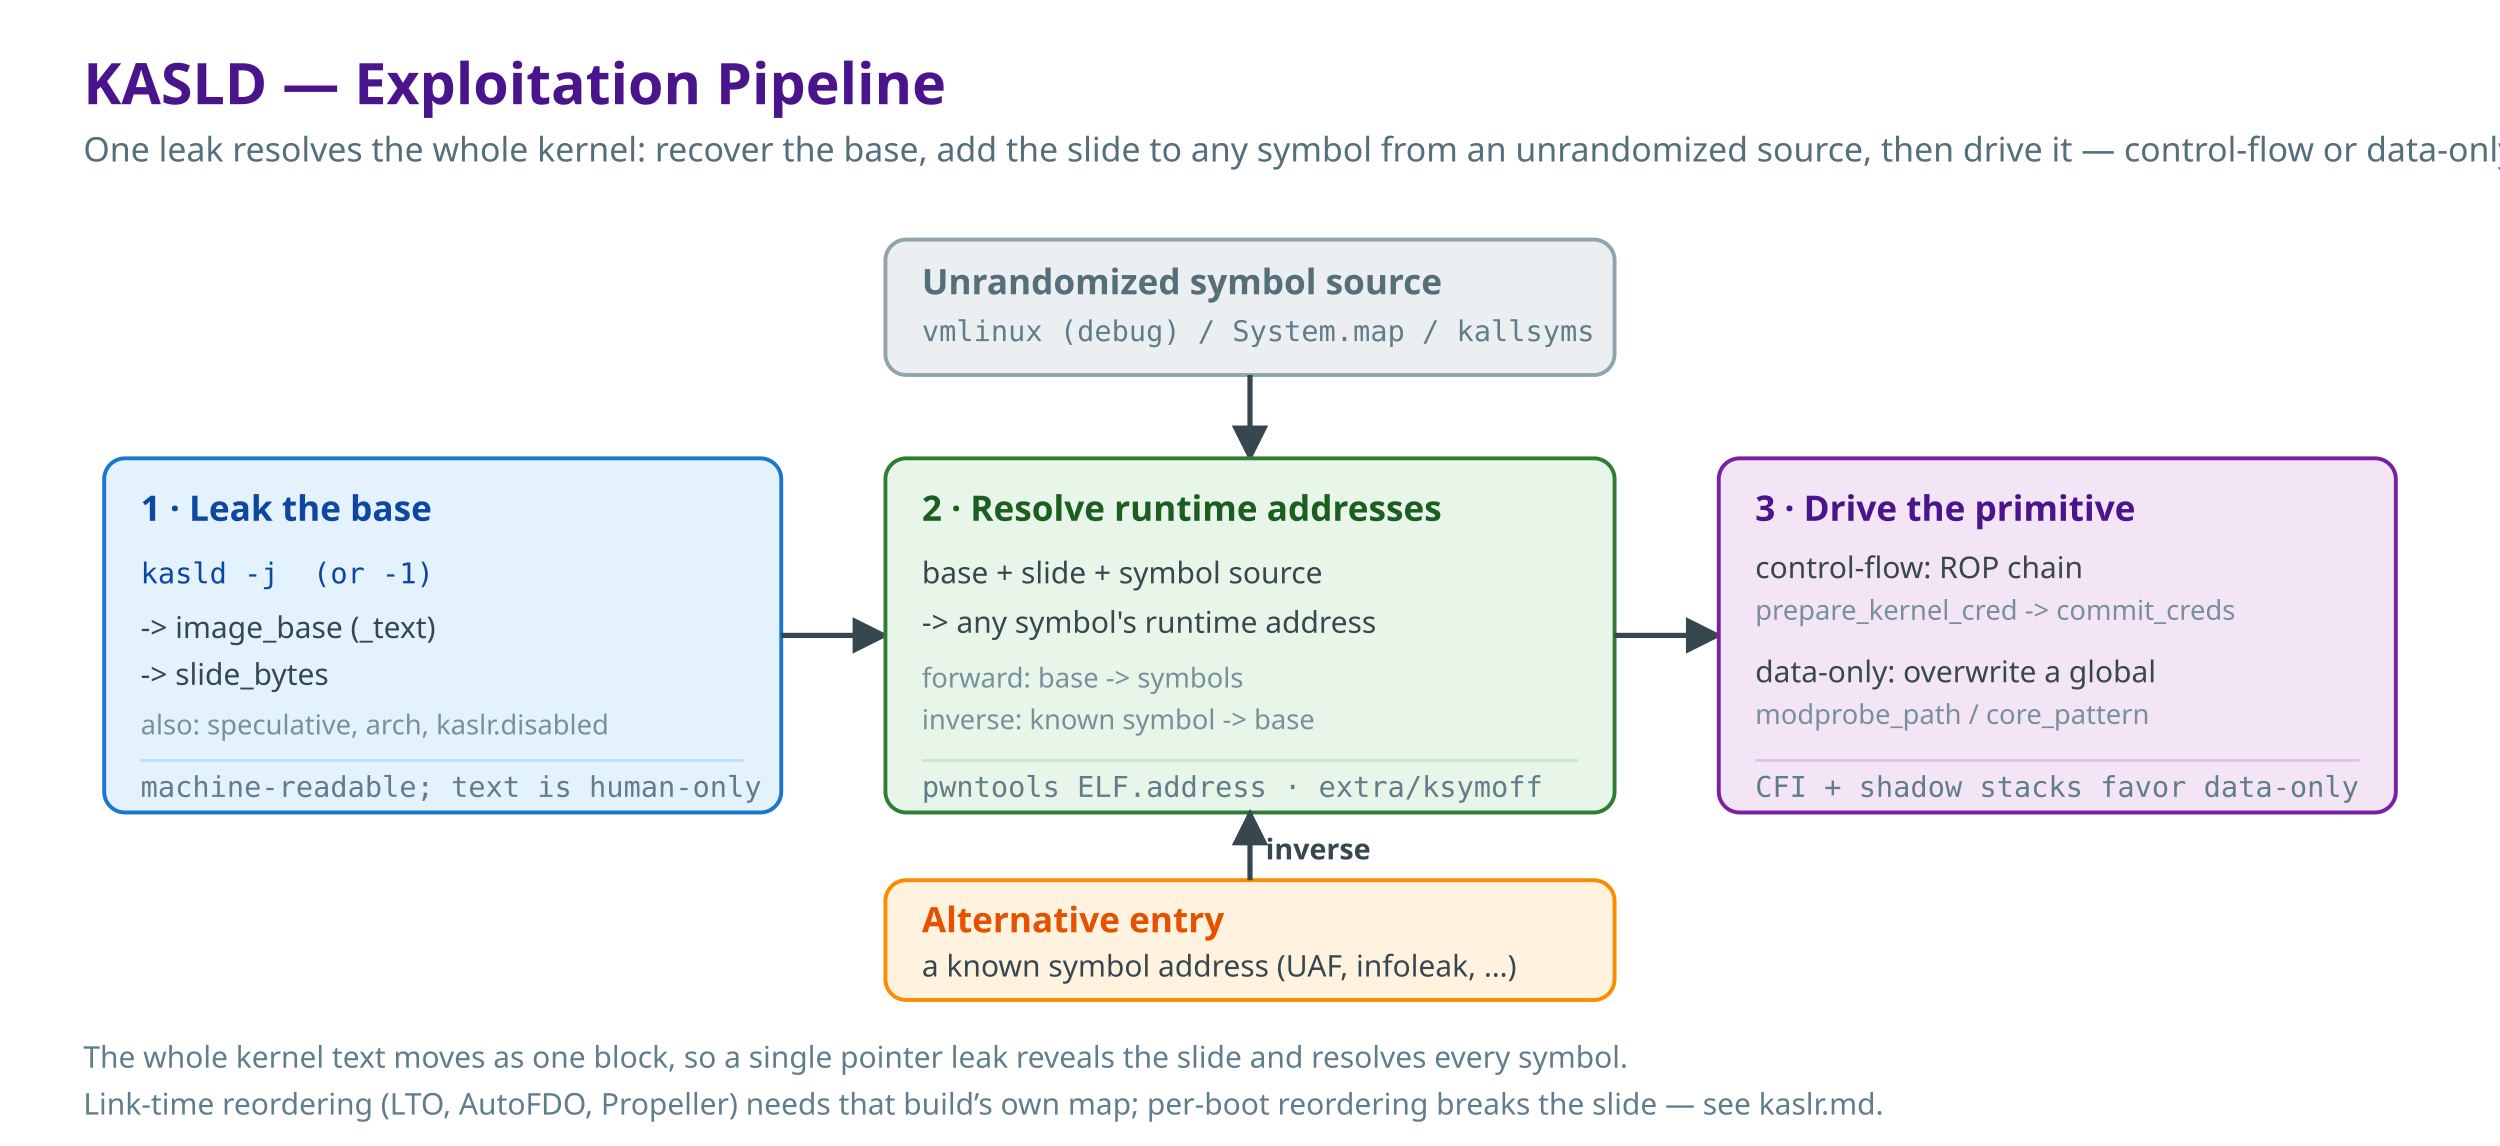
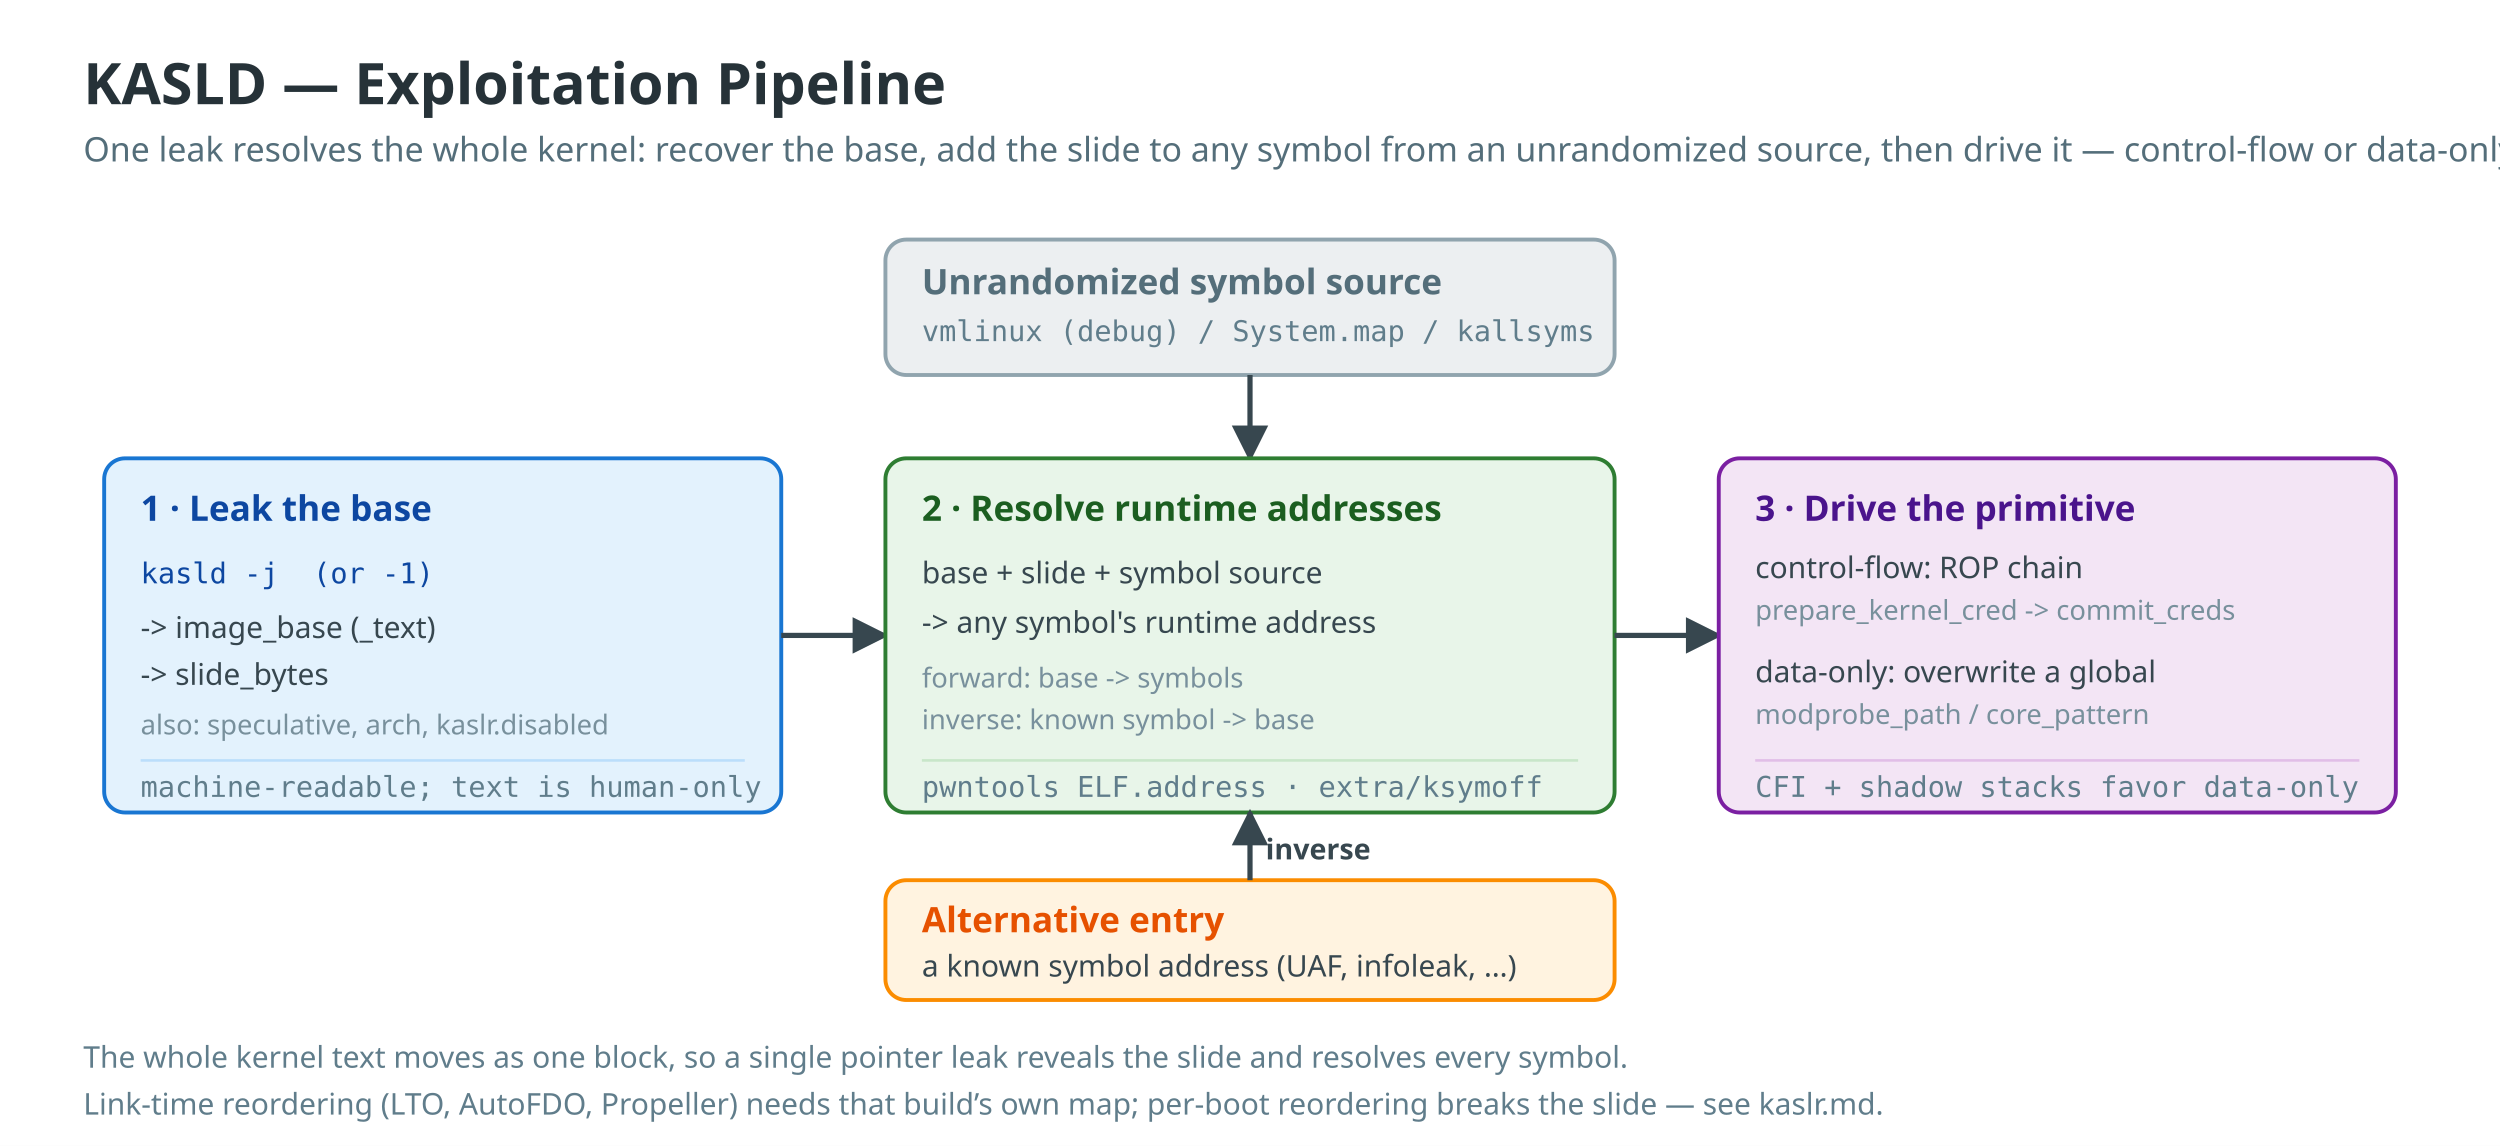
<svg xmlns="http://www.w3.org/2000/svg" width="960" height="440" viewBox="0 0 960 440" font-family="sans-serif">
  <defs>
    <marker id="arrow" viewBox="0 0 10 10" refX="9" refY="5" markerWidth="7" markerHeight="7" orient="auto-start-reverse">
      <path d="M0 0 L10 5 L0 10 z" fill="#37474f" />
    </marker>
    <style>
-       .title { font-size: 22px; font-weight: 700; fill: #4a148c; }
+       .title { font-size: 22px; font-weight: 700; fill: #263238; }
      .sub   { font-size: 13px; fill: #546e7a; }
      .st    { font-size: 13.5px; font-weight: 700; }
      .txt   { font-size: 11.5px; fill: #37474f; }
      .mono  { font-family: monospace; font-size: 11px; }
      .small { font-size: 10.5px; fill: #78909c; }
      .flow  { stroke: #37474f; stroke-width: 2; fill: none; marker-end: url(#arrow); }
      .elab  { font-size: 11px; font-weight: 700; fill: #37474f; }
      .note  { font-size: 11.5px; fill: #607d8b; }
    </style>
  </defs>
  <rect x="0" y="0" width="100%" height="100%" fill="#ffffff" />
  <text x="32" y="40" class="title">KASLD — Exploitation Pipeline</text>
  <text x="32" y="62" class="sub">One leak resolves the whole kernel: recover the base, add the slide to any symbol from an unrandomized source, then drive it — control-flow or data-only.</text>
  <rect x="340" y="92" width="280" height="52" rx="8" fill="#eceff1" stroke="#90a4ae" stroke-width="1.5" />
  <text x="354" y="113" class="st" fill="#546e7a" font-size="12">Unrandomized symbol source</text>
  <text x="354" y="131" class="mono" fill="#607d8b">vmlinux (debug) / System.map / kallsyms</text>
  <path d="M480 144 L480 176" class="flow" />
  <rect x="40" y="176" width="260" height="136" rx="8" fill="#e3f2fd" stroke="#1976d2" stroke-width="1.5" />
  <text x="54" y="200" class="st" fill="#0d47a1">1 · Leak the base</text>
  <text x="54" y="224" class="mono" fill="#0d47a1">kasld -j  (or -1)</text>
  <text x="54" y="245" class="txt">-&gt; image_base (_text)</text>
  <text x="54" y="263" class="txt">-&gt; slide_bytes</text>
  <text x="54" y="282" class="small">also: speculative, arch, kaslr.disabled</text>
  <line x1="54" y1="292" x2="286" y2="292" stroke="#bbdefb" />
  <text x="54" y="306" class="mono" fill="#607d8b" font-size="10">machine-readable; text is human-only</text>
  <path d="M300 244 L340 244" class="flow" />
  <rect x="340" y="176" width="280" height="136" rx="8" fill="#e8f5e9" stroke="#2e7d32" stroke-width="1.5" />
  <text x="354" y="200" class="st" fill="#1b5e20">2 · Resolve runtime addresses</text>
  <text x="354" y="224" class="txt">base + slide + symbol source</text>
  <text x="354" y="243" class="txt">-&gt; any symbol's runtime address</text>
  <text x="354" y="264" class="small">forward: base -&gt; symbols</text>
  <text x="354" y="280" class="small">inverse: known symbol -&gt; base</text>
  <line x1="354" y1="292" x2="606" y2="292" stroke="#c8e6c9" />
  <text x="354" y="306" class="mono" fill="#607d8b" font-size="10">pwntools ELF.address · extra/ksymoff</text>
  <path d="M620 244 L660 244" class="flow" />
  <rect x="660" y="176" width="260" height="136" rx="8" fill="#f3e5f5" stroke="#7b1fa2" stroke-width="1.5" />
  <text x="674" y="200" class="st" fill="#4a148c">3 · Drive the primitive</text>
  <text x="674" y="222" class="txt">control-flow: ROP chain</text>
-   <text x="674" y="238" class="small" fill="#8e6aa8">prepare_kernel_cred -&gt; commit_creds</text>
+   <text x="674" y="238" class="small" fill="#8e24aa">prepare_kernel_cred -&gt; commit_creds</text>
  <text x="674" y="262" class="txt">data-only: overwrite a global</text>
-   <text x="674" y="278" class="small" fill="#8e6aa8">modprobe_path / core_pattern</text>
+   <text x="674" y="278" class="small" fill="#8e24aa">modprobe_path / core_pattern</text>
  <line x1="674" y1="292" x2="906" y2="292" stroke="#e1bee7" />
  <text x="674" y="306" class="mono" fill="#607d8b" font-size="10">CFI + shadow stacks favor data-only</text>
  <rect x="340" y="338" width="280" height="46" rx="8" fill="#fff3e0" stroke="#fb8c00" stroke-width="1.5" />
  <text x="354" y="358" class="st" fill="#e65100" font-size="12">Alternative entry</text>
  <text x="354" y="375" class="txt" fill="#8d6e63">a known symbol address (UAF, infoleak, …)</text>
  <path d="M480 338 L480 312" class="flow" />
  <text x="486" y="330" class="elab" fill="#e65100">inverse</text>
  <text x="32" y="410" class="note">The whole kernel text moves as one block, so a single pointer leak reveals the slide and resolves every symbol.</text>
  <text x="32" y="428" class="note">Link-time reordering (LTO, AutoFDO, Propeller) needs that build’s own map; per-boot reordering breaks the slide — see kaslr.md.</text>
</svg>
